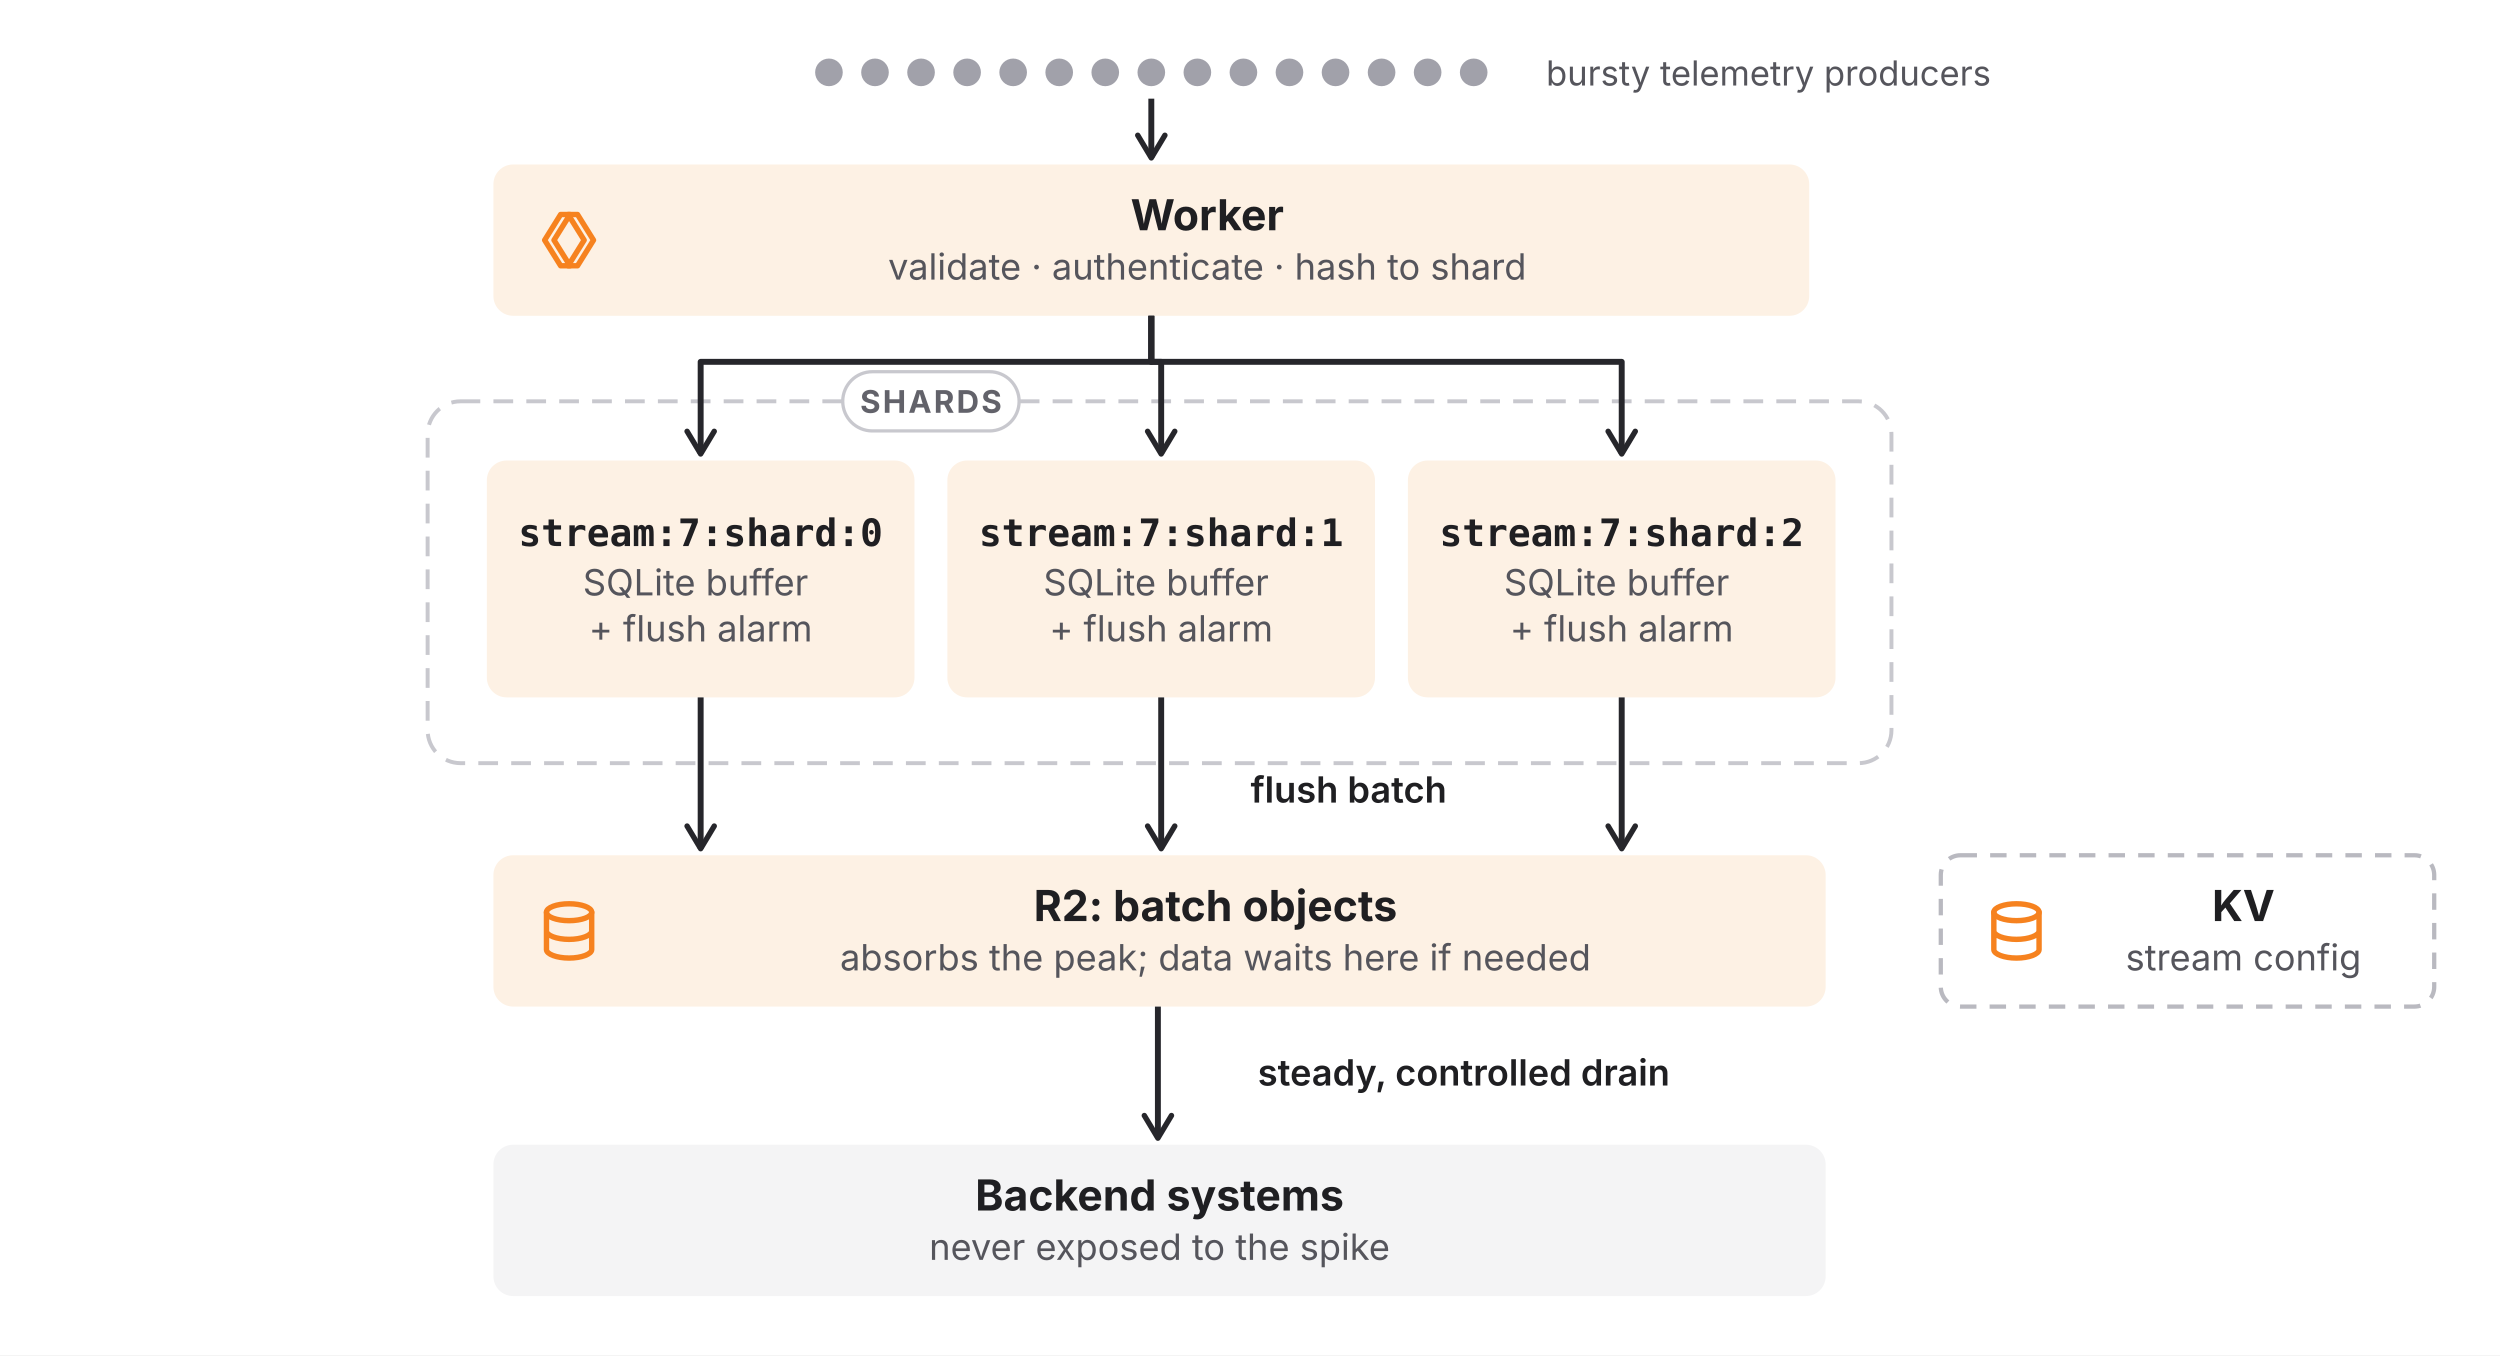
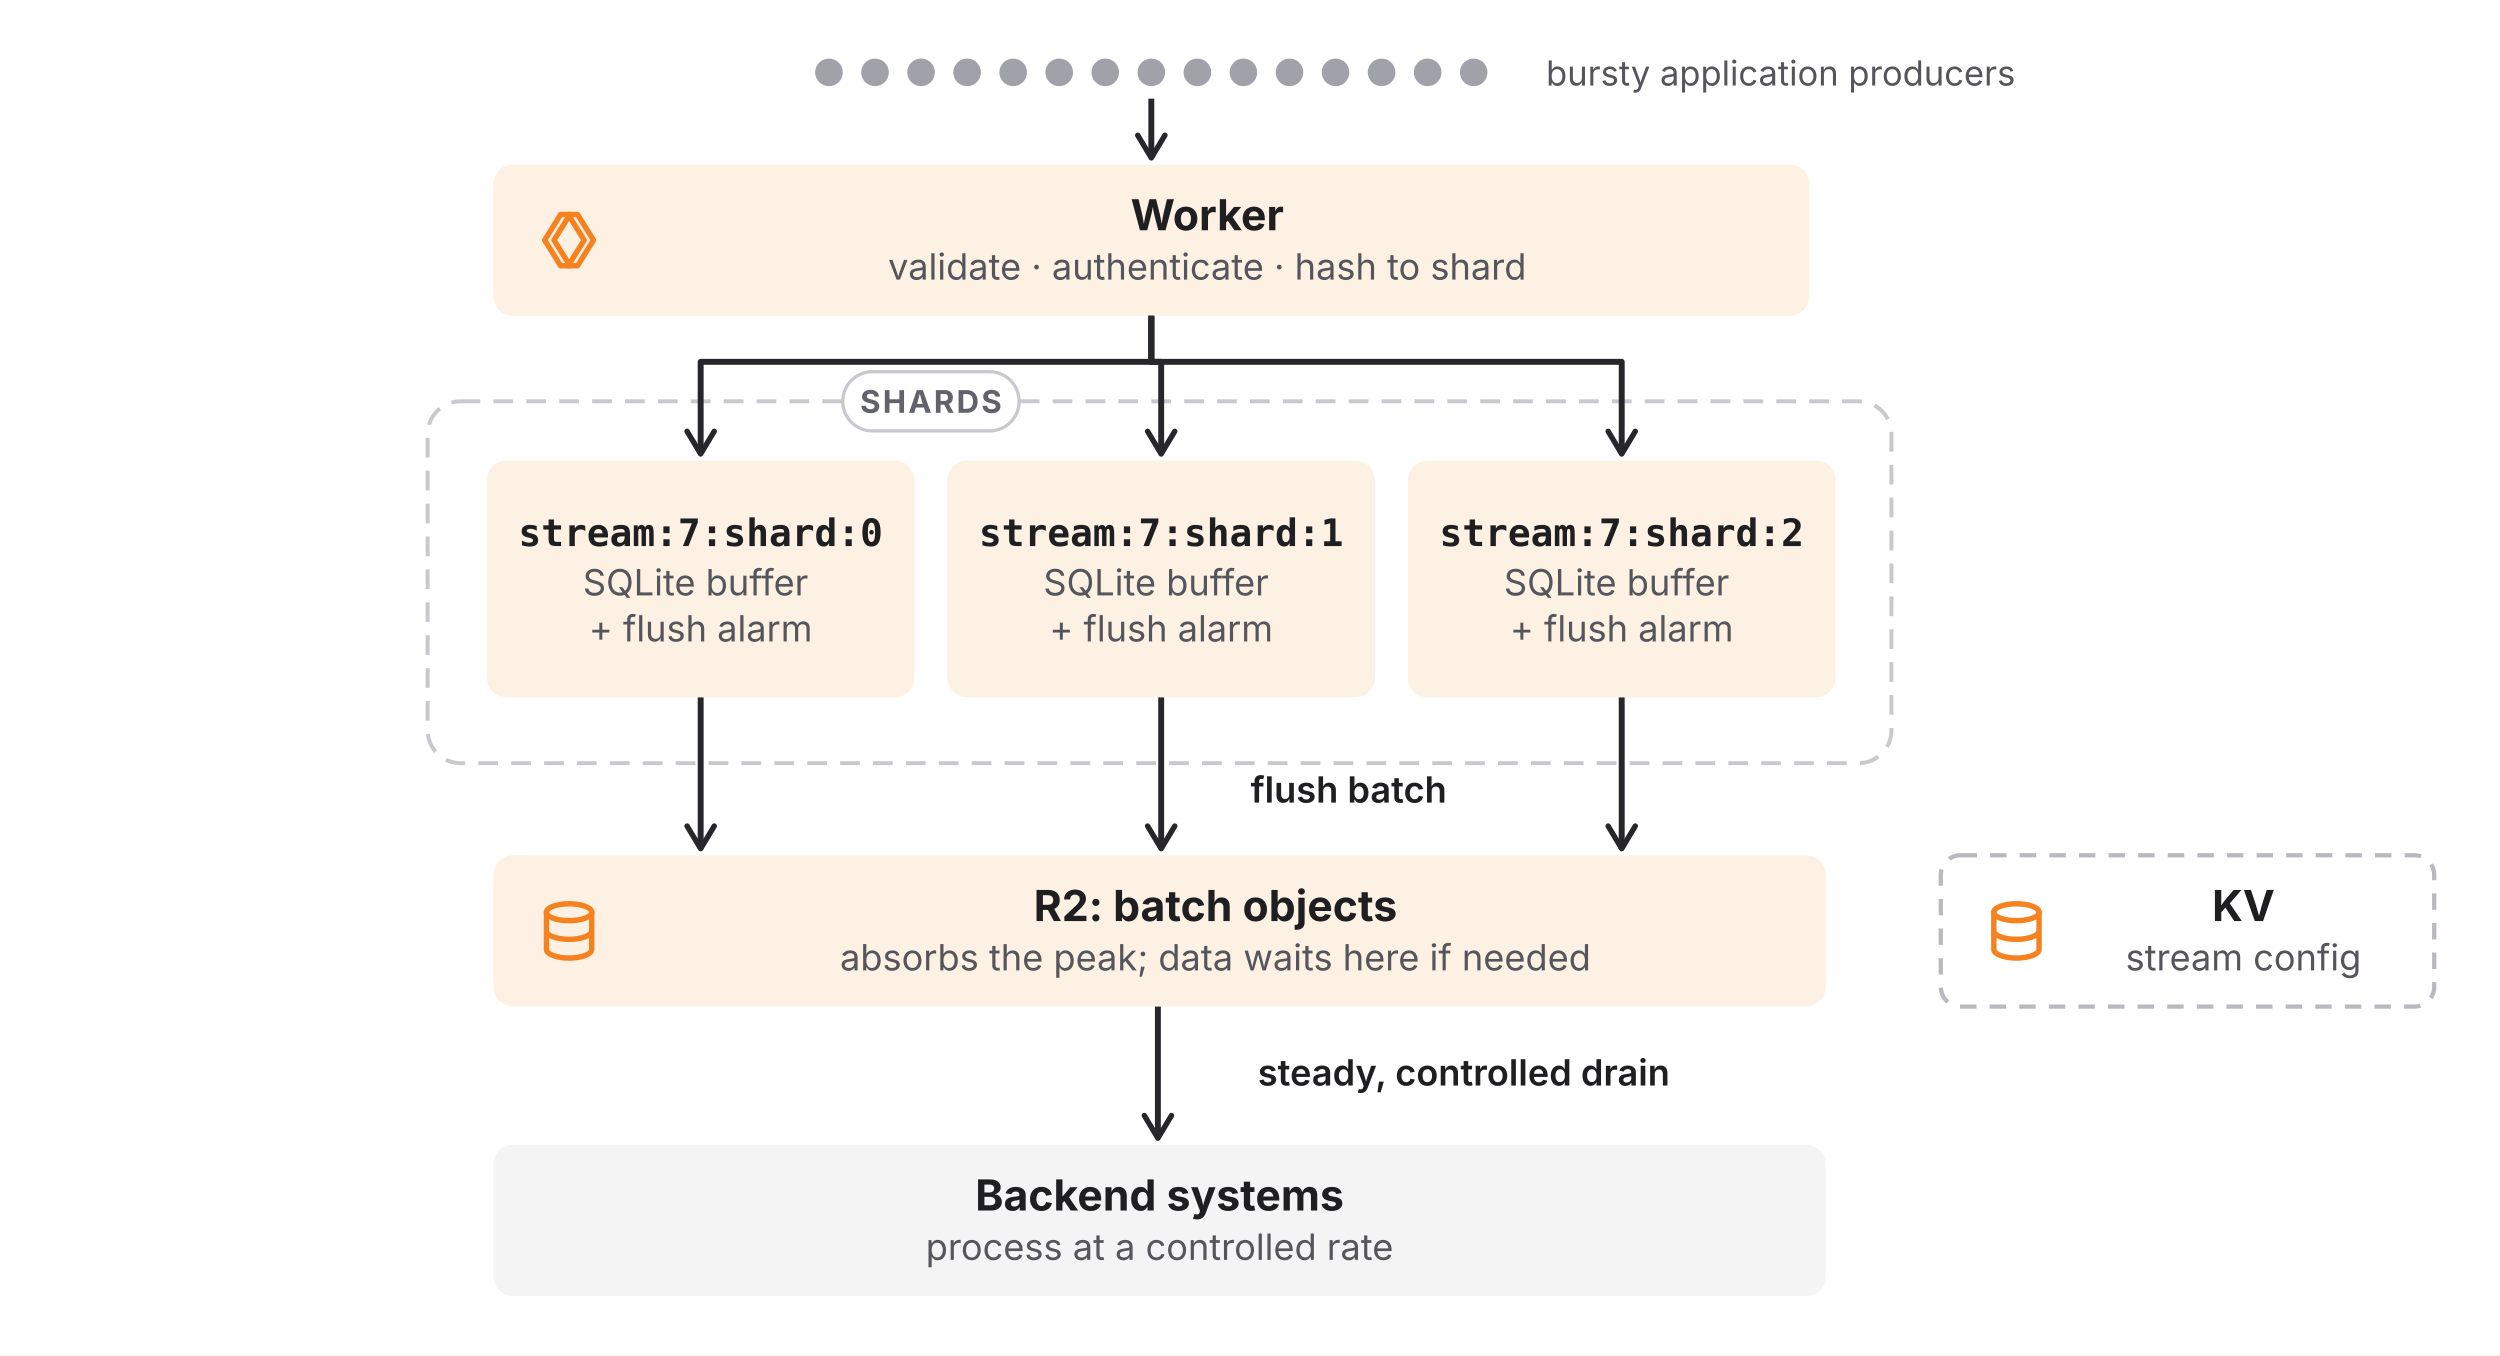
<svg xmlns="http://www.w3.org/2000/svg" viewBox="0 0 760 412" style="font-family:Inter,system-ui,-apple-system,BlinkMacSystemFont,Segoe UI,sans-serif">
  <rect width="100%" height="100%" fill="#ffffff" />
  <defs>
    <marker id="d8g" viewBox="0 0 12 12" refX="10" refY="6" markerWidth="11" markerHeight="11" markerUnits="userSpaceOnUse" orient="auto-start-reverse">
      <path d="M2.5,1.5 L10,6 L2.5,10.5" fill="none" stroke="#26262b" stroke-width="1.8" stroke-linecap="round" stroke-linejoin="round" />
    </marker>
    <marker id="d8o" viewBox="0 0 12 12" refX="10" refY="6" markerWidth="11" markerHeight="11" markerUnits="userSpaceOnUse" orient="auto-start-reverse">
      <path d="M2.5,1.5 L10,6 L2.5,10.5" fill="none" stroke="#26262b" stroke-width="1.8" stroke-linecap="round" stroke-linejoin="round" />
    </marker>
    <marker id="d8b" viewBox="0 0 12 12" refX="10" refY="6" markerWidth="11" markerHeight="11" markerUnits="userSpaceOnUse" orient="auto-start-reverse">
      <path d="M2.5,1.5 L10,6 L2.5,10.5" fill="none" stroke="#26262b" stroke-width="1.8" stroke-linecap="round" stroke-linejoin="round" />
    </marker>
    <marker id="d8p" viewBox="0 0 12 12" refX="10" refY="6" markerWidth="11" markerHeight="11" markerUnits="userSpaceOnUse" orient="auto-start-reverse">
      <path d="M2.5,1.5 L10,6 L2.5,10.5" fill="none" stroke="#8b8b93" stroke-width="1.8" stroke-linecap="round" stroke-linejoin="round" />
    </marker>
    <marker id="d8r" viewBox="0 0 12 12" refX="10" refY="6" markerWidth="11" markerHeight="11" markerUnits="userSpaceOnUse" orient="auto-start-reverse">
      <path d="M2.5,1.5 L10,6 L2.5,10.5" fill="none" stroke="#d93636" stroke-width="1.8" stroke-linecap="round" stroke-linejoin="round" />
    </marker>
    <marker id="d8k" viewBox="0 0 12 12" refX="10" refY="6" markerWidth="11" markerHeight="11" markerUnits="userSpaceOnUse" orient="auto-start-reverse">
      <path d="M2.5,1.5 L10,6 L2.5,10.5" fill="none" stroke="#1f9d55" stroke-width="1.8" stroke-linecap="round" stroke-linejoin="round" />
    </marker>
  </defs>
  <circle cx="252" cy="22" r="4.2" fill="#a1a1aa" />
  <circle cx="266" cy="22" r="4.2" fill="#a1a1aa" />
  <circle cx="280" cy="22" r="4.2" fill="#a1a1aa" />
  <circle cx="294" cy="22" r="4.2" fill="#a1a1aa" />
  <circle cx="308" cy="22" r="4.2" fill="#a1a1aa" />
  <circle cx="322" cy="22" r="4.2" fill="#a1a1aa" />
  <circle cx="336" cy="22" r="4.2" fill="#a1a1aa" />
  <circle cx="350" cy="22" r="4.2" fill="#a1a1aa" />
  <circle cx="364" cy="22" r="4.2" fill="#a1a1aa" />
  <circle cx="378" cy="22" r="4.2" fill="#a1a1aa" />
  <circle cx="392" cy="22" r="4.2" fill="#a1a1aa" />
  <circle cx="406" cy="22" r="4.2" fill="#a1a1aa" />
  <circle cx="420" cy="22" r="4.2" fill="#a1a1aa" />
  <circle cx="434" cy="22" r="4.2" fill="#a1a1aa" />
  <circle cx="448" cy="22" r="4.2" fill="#a1a1aa" />
  <text x="470" y="26" font-size="10.5" font-weight="400" fill="#55555c" text-anchor="start">
-     <tspan x="470" dy="0">bursty telemetry producers</tspan>
+     <tspan x="470" dy="0">bursty application producers</tspan>
  </text>
  <path d="M350,30 L350,48" fill="none" stroke="#26262b" stroke-width="1.8" stroke-linejoin="round" marker-end="url(#d8g)" />
  <rect x="150" y="50" width="400" height="46" rx="6" fill="#fdf1e4" />
  <g transform="translate(162 62) scale(0.9166667)" fill="none" stroke="#f6821f" stroke-width="1.8" stroke-linejoin="round" stroke-linecap="round">
    <path d="M9.2 3.5h3.1L7 12l5.3 8.5H9.2L3.9 12z" />
    <path d="M11.7 3.5h3.1l5.3 8.5-5.3 8.5h-3.1L17 12z" />
  </g>
  <text x="367" y="70" font-size="13" font-weight="700" fill="#1f1f22" text-anchor="middle">
    <tspan x="367" dy="0">Worker</tspan>
  </text>
  <text x="367" y="85" font-size="11" font-weight="400" fill="#55555c" text-anchor="middle">
    <tspan x="367" dy="0">validate · authenticate · hash to shard</tspan>
  </text>
  <rect x="130" y="122" width="445" height="110" rx="10" fill="#ffffff" fill-opacity="0.7" stroke="#c8c8ce" stroke-width="1.2" stroke-dasharray="6 4" />
  <path d="M350,96 L350,110 L213,110 L213,138" fill="none" stroke="#26262b" stroke-width="1.8" stroke-linejoin="round" marker-end="url(#d8o)" />
  <path d="M350,96 L350,110 L353,110 L353,138" fill="none" stroke="#26262b" stroke-width="1.8" stroke-linejoin="round" marker-end="url(#d8o)" />
  <path d="M350,96 L350,110 L493,110 L493,138" fill="none" stroke="#26262b" stroke-width="1.8" stroke-linejoin="round" marker-end="url(#d8o)" />
  <rect x="148" y="140" width="130" height="72" rx="6" fill="#fdf1e4" />
  <text x="213" y="166" font-size="11.5" font-weight="700" fill="#1f1f22" text-anchor="middle" font-family="ui-monospace,SFMono-Regular,Menlo,monospace">
    <tspan x="213" dy="0">stream:7:shard:0</tspan>
  </text>
  <text x="213" y="181" font-size="11" font-weight="400" fill="#55555c" text-anchor="middle">
    <tspan x="213" dy="0">SQLite buffer</tspan>
    <tspan x="213" dy="14">+ flush alarm</tspan>
  </text>
  <rect x="288" y="140" width="130" height="72" rx="6" fill="#fdf1e4" />
  <text x="353" y="166" font-size="11.5" font-weight="700" fill="#1f1f22" text-anchor="middle" font-family="ui-monospace,SFMono-Regular,Menlo,monospace">
    <tspan x="353" dy="0">stream:7:shard:1</tspan>
  </text>
  <text x="353" y="181" font-size="11" font-weight="400" fill="#55555c" text-anchor="middle">
    <tspan x="353" dy="0">SQLite buffer</tspan>
    <tspan x="353" dy="14">+ flush alarm</tspan>
  </text>
  <rect x="428" y="140" width="130" height="72" rx="6" fill="#fdf1e4" />
  <text x="493" y="166" font-size="11.5" font-weight="700" fill="#1f1f22" text-anchor="middle" font-family="ui-monospace,SFMono-Regular,Menlo,monospace">
    <tspan x="493" dy="0">stream:7:shard:2</tspan>
  </text>
  <text x="493" y="181" font-size="11" font-weight="400" fill="#55555c" text-anchor="middle">
    <tspan x="493" dy="0">SQLite buffer</tspan>
    <tspan x="493" dy="14">+ flush alarm</tspan>
  </text>
  <path d="M213,212 L213,258" fill="none" stroke="#26262b" stroke-width="1.8" stroke-linejoin="round" marker-end="url(#d8o)" />
  <path d="M353,212 L353,258" fill="none" stroke="#26262b" stroke-width="1.8" stroke-linejoin="round" marker-end="url(#d8o)" />
  <text x="410" y="244" font-size="11" font-weight="600" fill="#1f1f22" text-anchor="middle" paint-order="stroke" stroke="#ffffff" stroke-width="4" stroke-linejoin="round">
    <tspan x="410" dy="0">flush batch</tspan>
  </text>
  <path d="M493,212 L493,258" fill="none" stroke="#26262b" stroke-width="1.8" stroke-linejoin="round" marker-end="url(#d8o)" />
  <rect x="150" y="260" width="405" height="46" rx="6" fill="#fdf1e4" />
  <g transform="translate(162 272) scale(0.9166667)" fill="none" stroke="#f6821f" stroke-width="1.8" stroke-linejoin="round" stroke-linecap="round">
    <ellipse cx="12" cy="5.8" rx="7.5" ry="2.8" />
    <path d="M4.5 5.8v12.4c0 1.5 3.4 2.8 7.5 2.8s7.5-1.3 7.5-2.8V5.8M4.5 12c0 1.5 3.4 2.8 7.5 2.8s7.5-1.3 7.5-2.8" />
  </g>
  <text x="369.5" y="280" font-size="13" font-weight="700" fill="#1f1f22" text-anchor="middle">
    <tspan x="369.5" dy="0">R2: batch objects</tspan>
  </text>
  <text x="369.5" y="295" font-size="11" font-weight="400" fill="#55555c" text-anchor="middle">
    <tspan x="369.5" dy="0">absorbs the peak; data waits here if needed</tspan>
  </text>
  <rect x="590" y="260" width="150" height="46" rx="6" fill="#ffffff" stroke="#b9b9c0" stroke-width="1.3" stroke-dasharray="5 4" />
  <g transform="translate(602 272) scale(0.9166667)" fill="none" stroke="#f6821f" stroke-width="1.8" stroke-linejoin="round" stroke-linecap="round">
    <ellipse cx="12" cy="5.8" rx="7.5" ry="2.8" />
    <path d="M4.5 5.8v12.4c0 1.5 3.4 2.8 7.5 2.8s7.5-1.3 7.5-2.8V5.8M4.5 12c0 1.5 3.4 2.8 7.5 2.8s7.5-1.3 7.5-2.8" />
  </g>
  <text x="682" y="280" font-size="13" font-weight="700" fill="#1f1f22" text-anchor="middle">
    <tspan x="682" dy="0">KV</tspan>
  </text>
  <text x="682" y="295" font-size="11" font-weight="400" fill="#55555c" text-anchor="middle">
    <tspan x="682" dy="0">stream config</tspan>
  </text>
  <path d="M352,306 L352,346" fill="none" stroke="#26262b" stroke-width="1.8" stroke-linejoin="round" marker-end="url(#d8g)" />
  <text x="445" y="330" font-size="11" font-weight="600" fill="#1f1f22" text-anchor="middle" paint-order="stroke" stroke="#ffffff" stroke-width="4" stroke-linejoin="round">
    <tspan x="445" dy="0">steady, controlled drain</tspan>
  </text>
  <rect x="150" y="348" width="405" height="46" rx="6" fill="#f4f4f5" />
  <text x="352.5" y="368" font-size="13" font-weight="700" fill="#1f1f22" text-anchor="middle">
    <tspan x="352.5" dy="0">Backend systems</tspan>
  </text>
  <text x="352.5" y="383" font-size="11" font-weight="400" fill="#55555c" text-anchor="middle">
-     <tspan x="352.5" dy="0">never exposed to the spike</tspan>
+     <tspan x="352.5" dy="0">process at a controlled rate</tspan>
  </text>
  <rect x="256.19" y="113" width="53.62" height="18" rx="9" fill="#ffffff" stroke="#c8c8ce" stroke-width="1" />
  <text x="283" y="125.5" font-size="9.5" font-weight="700" fill="#62626a" text-anchor="middle" letter-spacing="0.07em">
    <tspan x="283" dy="0">SHARDS</tspan>
  </text>
</svg>
